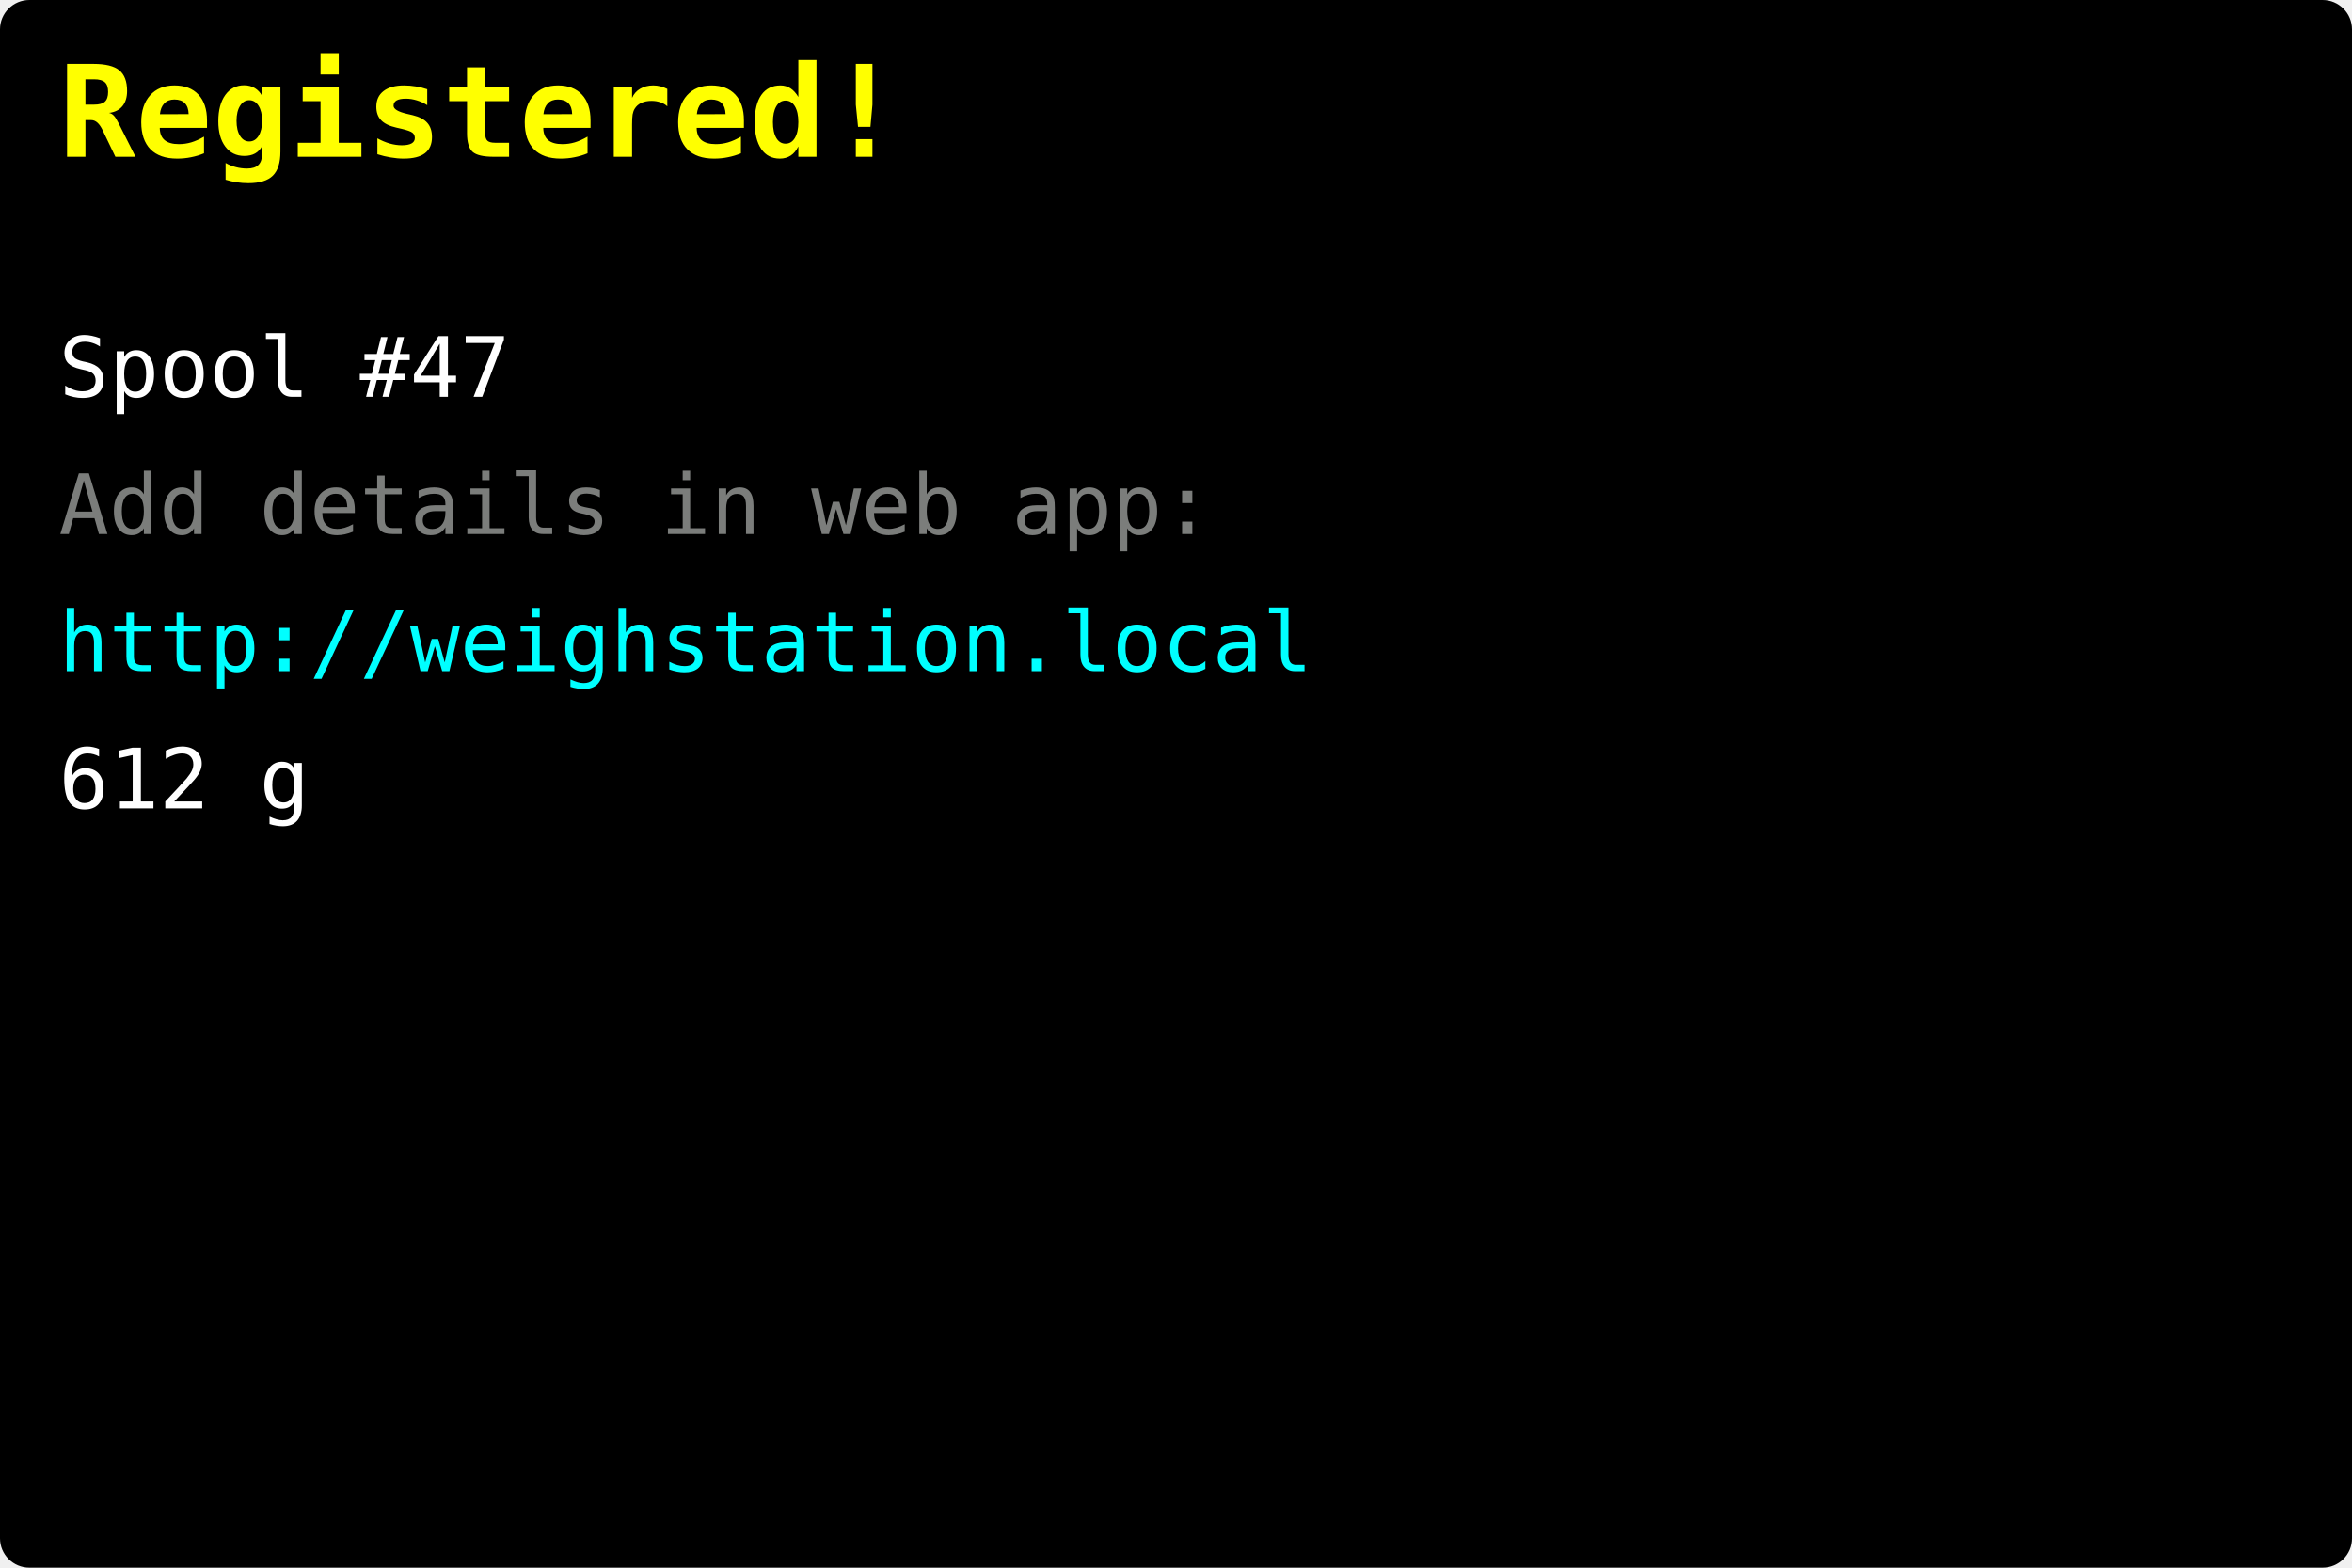
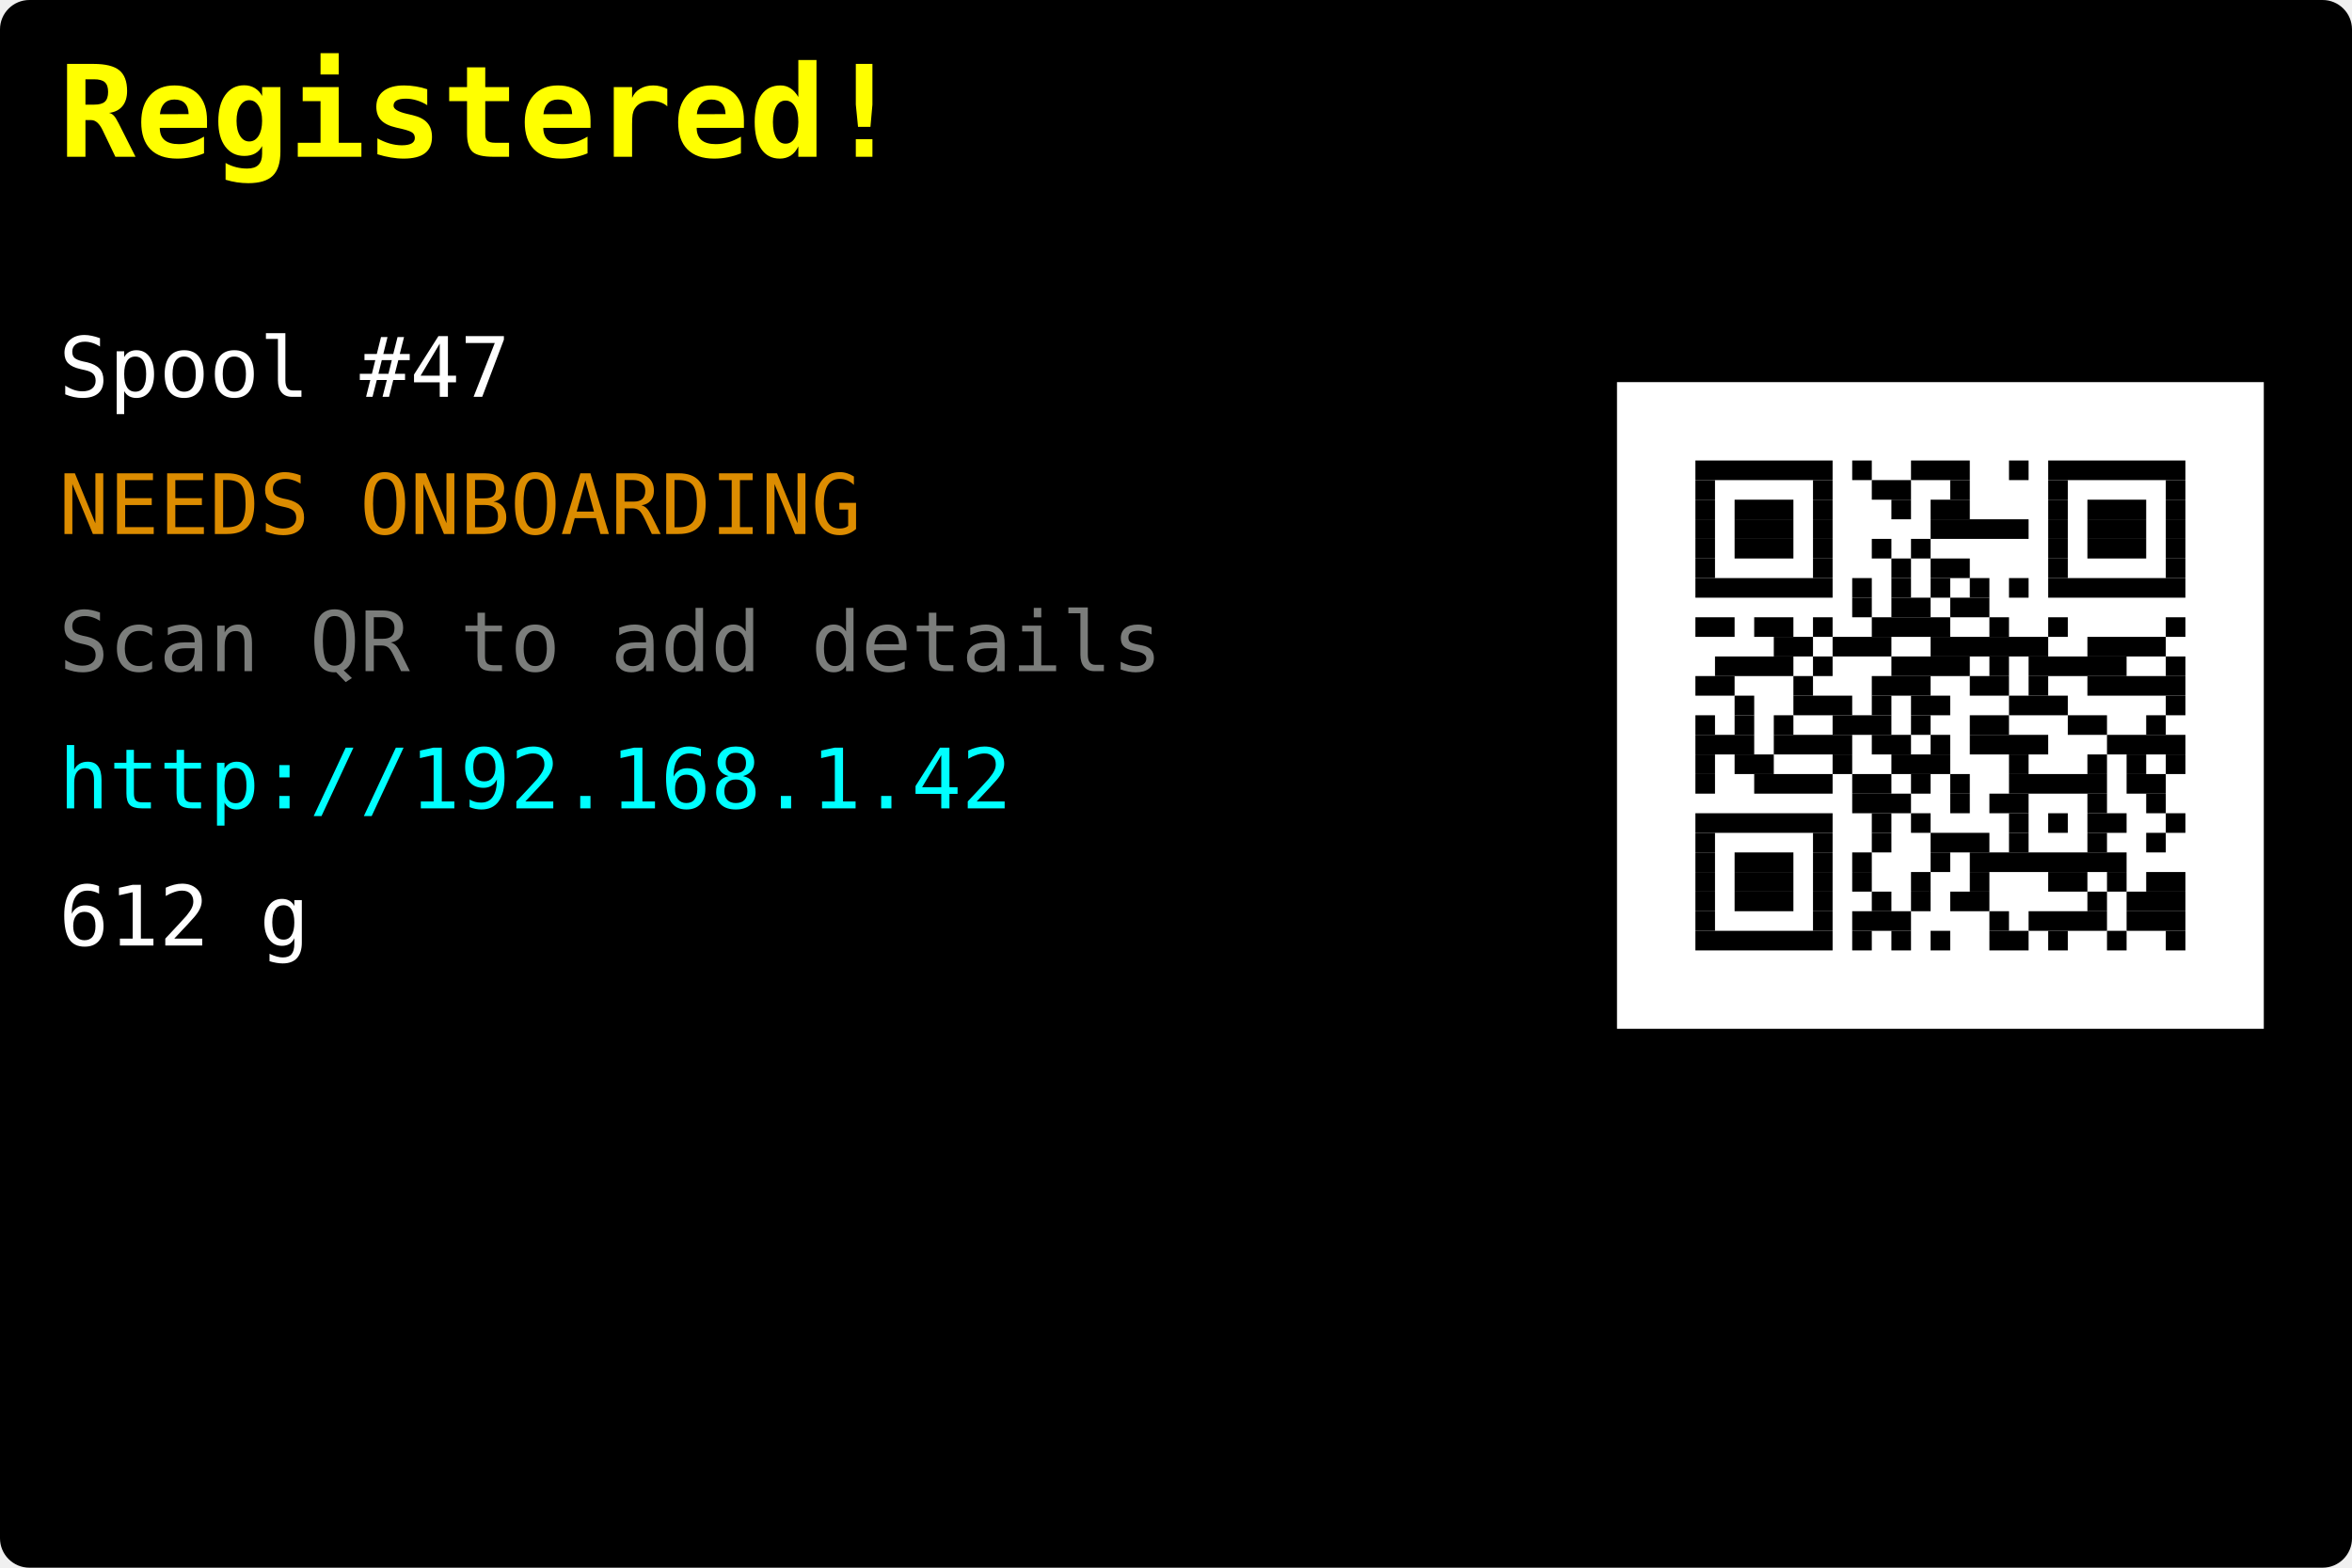
<svg xmlns="http://www.w3.org/2000/svg" viewBox="0 0 480 320" width="480" font-family="ui-monospace,Menlo,Consolas,monospace">
  <rect width="480" height="320" rx="6" fill="#000" />
  <text x="12" y="32" font-size="26" font-weight="700" fill="#ffff00">Registered!</text>
  <text x="12" y="81" font-size="17" fill="#ffffff">Spool #47</text>
-   <text x="12" y="109" font-size="17" fill="#7b7d7b">Add details in web app:</text>
-   <text x="12" y="137" font-size="17" fill="#00ffff">http://weighstation.local</text>
-   <text x="12" y="165" font-size="17" fill="#ffffff">612 g</text>
+   <text x="12" y="109" font-size="17" fill="#dc8c00">NEEDS ONBOARDING</text>
+   <text x="12" y="137" font-size="17" fill="#7b7d7b">Scan QR to add details</text>
+   <text x="12" y="165" font-size="17" fill="#00ffff">http://192.168.1.42</text>
+   <text x="12" y="193" font-size="17" fill="#ffffff">612 g</text>
+   <rect x="330" y="78" width="132" height="132" fill="#fff" />
+   <rect x="346" y="94" width="28" height="4" fill="#000" />
+   <rect x="378" y="94" width="4" height="4" fill="#000" />
+   <rect x="390" y="94" width="12" height="4" fill="#000" />
+   <rect x="410" y="94" width="4" height="4" fill="#000" />
+   <rect x="418" y="94" width="28" height="4" fill="#000" />
+   <rect x="346" y="98" width="4" height="4" fill="#000" />
+   <rect x="370" y="98" width="4" height="4" fill="#000" />
+   <rect x="382" y="98" width="8" height="4" fill="#000" />
+   <rect x="398" y="98" width="4" height="4" fill="#000" />
+   <rect x="418" y="98" width="4" height="4" fill="#000" />
+   <rect x="442" y="98" width="4" height="4" fill="#000" />
+   <rect x="346" y="102" width="4" height="4" fill="#000" />
+   <rect x="354" y="102" width="12" height="4" fill="#000" />
+   <rect x="370" y="102" width="4" height="4" fill="#000" />
+   <rect x="386" y="102" width="4" height="4" fill="#000" />
+   <rect x="394" y="102" width="8" height="4" fill="#000" />
+   <rect x="418" y="102" width="4" height="4" fill="#000" />
+   <rect x="426" y="102" width="12" height="4" fill="#000" />
+   <rect x="442" y="102" width="4" height="4" fill="#000" />
+   <rect x="346" y="106" width="4" height="4" fill="#000" />
+   <rect x="354" y="106" width="12" height="4" fill="#000" />
+   <rect x="370" y="106" width="4" height="4" fill="#000" />
+   <rect x="394" y="106" width="20" height="4" fill="#000" />
+   <rect x="418" y="106" width="4" height="4" fill="#000" />
+   <rect x="426" y="106" width="12" height="4" fill="#000" />
+   <rect x="442" y="106" width="4" height="4" fill="#000" />
+   <rect x="346" y="110" width="4" height="4" fill="#000" />
+   <rect x="354" y="110" width="12" height="4" fill="#000" />
+   <rect x="370" y="110" width="4" height="4" fill="#000" />
+   <rect x="382" y="110" width="4" height="4" fill="#000" />
+   <rect x="390" y="110" width="4" height="4" fill="#000" />
+   <rect x="418" y="110" width="4" height="4" fill="#000" />
+   <rect x="426" y="110" width="12" height="4" fill="#000" />
+   <rect x="442" y="110" width="4" height="4" fill="#000" />
+   <rect x="346" y="114" width="4" height="4" fill="#000" />
+   <rect x="370" y="114" width="4" height="4" fill="#000" />
+   <rect x="386" y="114" width="4" height="4" fill="#000" />
+   <rect x="394" y="114" width="8" height="4" fill="#000" />
+   <rect x="418" y="114" width="4" height="4" fill="#000" />
+   <rect x="442" y="114" width="4" height="4" fill="#000" />
+   <rect x="346" y="118" width="28" height="4" fill="#000" />
+   <rect x="378" y="118" width="4" height="4" fill="#000" />
+   <rect x="386" y="118" width="4" height="4" fill="#000" />
+   <rect x="394" y="118" width="4" height="4" fill="#000" />
+   <rect x="402" y="118" width="4" height="4" fill="#000" />
+   <rect x="410" y="118" width="4" height="4" fill="#000" />
+   <rect x="418" y="118" width="28" height="4" fill="#000" />
+   <rect x="378" y="122" width="4" height="4" fill="#000" />
+   <rect x="386" y="122" width="8" height="4" fill="#000" />
+   <rect x="398" y="122" width="8" height="4" fill="#000" />
+   <rect x="346" y="126" width="8" height="4" fill="#000" />
+   <rect x="358" y="126" width="8" height="4" fill="#000" />
+   <rect x="370" y="126" width="4" height="4" fill="#000" />
+   <rect x="382" y="126" width="16" height="4" fill="#000" />
+   <rect x="406" y="126" width="4" height="4" fill="#000" />
+   <rect x="418" y="126" width="4" height="4" fill="#000" />
+   <rect x="442" y="126" width="4" height="4" fill="#000" />
+   <rect x="362" y="130" width="8" height="4" fill="#000" />
+   <rect x="374" y="130" width="12" height="4" fill="#000" />
+   <rect x="394" y="130" width="24" height="4" fill="#000" />
+   <rect x="426" y="130" width="16" height="4" fill="#000" />
+   <rect x="350" y="134" width="16" height="4" fill="#000" />
+   <rect x="370" y="134" width="4" height="4" fill="#000" />
+   <rect x="386" y="134" width="16" height="4" fill="#000" />
+   <rect x="406" y="134" width="4" height="4" fill="#000" />
+   <rect x="414" y="134" width="20" height="4" fill="#000" />
+   <rect x="442" y="134" width="4" height="4" fill="#000" />
+   <rect x="346" y="138" width="8" height="4" fill="#000" />
+   <rect x="366" y="138" width="4" height="4" fill="#000" />
+   <rect x="382" y="138" width="12" height="4" fill="#000" />
+   <rect x="402" y="138" width="8" height="4" fill="#000" />
+   <rect x="414" y="138" width="4" height="4" fill="#000" />
+   <rect x="426" y="138" width="20" height="4" fill="#000" />
+   <rect x="354" y="142" width="4" height="4" fill="#000" />
+   <rect x="366" y="142" width="12" height="4" fill="#000" />
+   <rect x="382" y="142" width="4" height="4" fill="#000" />
+   <rect x="390" y="142" width="8" height="4" fill="#000" />
+   <rect x="410" y="142" width="12" height="4" fill="#000" />
+   <rect x="442" y="142" width="4" height="4" fill="#000" />
+   <rect x="346" y="146" width="4" height="4" fill="#000" />
+   <rect x="354" y="146" width="4" height="4" fill="#000" />
+   <rect x="362" y="146" width="4" height="4" fill="#000" />
+   <rect x="374" y="146" width="12" height="4" fill="#000" />
+   <rect x="390" y="146" width="4" height="4" fill="#000" />
+   <rect x="402" y="146" width="8" height="4" fill="#000" />
+   <rect x="422" y="146" width="8" height="4" fill="#000" />
+   <rect x="438" y="146" width="4" height="4" fill="#000" />
+   <rect x="346" y="150" width="12" height="4" fill="#000" />
+   <rect x="362" y="150" width="16" height="4" fill="#000" />
+   <rect x="382" y="150" width="8" height="4" fill="#000" />
+   <rect x="394" y="150" width="4" height="4" fill="#000" />
+   <rect x="402" y="150" width="16" height="4" fill="#000" />
+   <rect x="430" y="150" width="16" height="4" fill="#000" />
+   <rect x="346" y="154" width="4" height="4" fill="#000" />
+   <rect x="354" y="154" width="8" height="4" fill="#000" />
+   <rect x="374" y="154" width="4" height="4" fill="#000" />
+   <rect x="386" y="154" width="12" height="4" fill="#000" />
+   <rect x="410" y="154" width="4" height="4" fill="#000" />
+   <rect x="426" y="154" width="4" height="4" fill="#000" />
+   <rect x="434" y="154" width="4" height="4" fill="#000" />
+   <rect x="442" y="154" width="4" height="4" fill="#000" />
+   <rect x="346" y="158" width="4" height="4" fill="#000" />
+   <rect x="358" y="158" width="16" height="4" fill="#000" />
+   <rect x="378" y="158" width="8" height="4" fill="#000" />
+   <rect x="390" y="158" width="4" height="4" fill="#000" />
+   <rect x="398" y="158" width="4" height="4" fill="#000" />
+   <rect x="410" y="158" width="20" height="4" fill="#000" />
+   <rect x="434" y="158" width="8" height="4" fill="#000" />
+   <rect x="378" y="162" width="12" height="4" fill="#000" />
+   <rect x="398" y="162" width="4" height="4" fill="#000" />
+   <rect x="406" y="162" width="8" height="4" fill="#000" />
+   <rect x="426" y="162" width="4" height="4" fill="#000" />
+   <rect x="438" y="162" width="4" height="4" fill="#000" />
+   <rect x="346" y="166" width="28" height="4" fill="#000" />
+   <rect x="382" y="166" width="4" height="4" fill="#000" />
+   <rect x="390" y="166" width="4" height="4" fill="#000" />
+   <rect x="410" y="166" width="4" height="4" fill="#000" />
+   <rect x="418" y="166" width="4" height="4" fill="#000" />
+   <rect x="426" y="166" width="8" height="4" fill="#000" />
+   <rect x="442" y="166" width="4" height="4" fill="#000" />
+   <rect x="346" y="170" width="4" height="4" fill="#000" />
+   <rect x="370" y="170" width="4" height="4" fill="#000" />
+   <rect x="382" y="170" width="4" height="4" fill="#000" />
+   <rect x="394" y="170" width="12" height="4" fill="#000" />
+   <rect x="410" y="170" width="4" height="4" fill="#000" />
+   <rect x="426" y="170" width="4" height="4" fill="#000" />
+   <rect x="438" y="170" width="4" height="4" fill="#000" />
+   <rect x="346" y="174" width="4" height="4" fill="#000" />
+   <rect x="354" y="174" width="12" height="4" fill="#000" />
+   <rect x="370" y="174" width="4" height="4" fill="#000" />
+   <rect x="378" y="174" width="4" height="4" fill="#000" />
+   <rect x="394" y="174" width="4" height="4" fill="#000" />
+   <rect x="402" y="174" width="32" height="4" fill="#000" />
+   <rect x="346" y="178" width="4" height="4" fill="#000" />
+   <rect x="354" y="178" width="12" height="4" fill="#000" />
+   <rect x="370" y="178" width="4" height="4" fill="#000" />
+   <rect x="378" y="178" width="4" height="4" fill="#000" />
+   <rect x="390" y="178" width="4" height="4" fill="#000" />
+   <rect x="402" y="178" width="4" height="4" fill="#000" />
+   <rect x="418" y="178" width="8" height="4" fill="#000" />
+   <rect x="430" y="178" width="4" height="4" fill="#000" />
+   <rect x="438" y="178" width="8" height="4" fill="#000" />
+   <rect x="346" y="182" width="4" height="4" fill="#000" />
+   <rect x="354" y="182" width="12" height="4" fill="#000" />
+   <rect x="370" y="182" width="4" height="4" fill="#000" />
+   <rect x="382" y="182" width="4" height="4" fill="#000" />
+   <rect x="390" y="182" width="4" height="4" fill="#000" />
+   <rect x="398" y="182" width="8" height="4" fill="#000" />
+   <rect x="426" y="182" width="4" height="4" fill="#000" />
+   <rect x="434" y="182" width="12" height="4" fill="#000" />
+   <rect x="346" y="186" width="4" height="4" fill="#000" />
+   <rect x="370" y="186" width="4" height="4" fill="#000" />
+   <rect x="378" y="186" width="12" height="4" fill="#000" />
+   <rect x="406" y="186" width="4" height="4" fill="#000" />
+   <rect x="414" y="186" width="16" height="4" fill="#000" />
+   <rect x="434" y="186" width="12" height="4" fill="#000" />
+   <rect x="346" y="190" width="28" height="4" fill="#000" />
+   <rect x="378" y="190" width="4" height="4" fill="#000" />
+   <rect x="386" y="190" width="4" height="4" fill="#000" />
+   <rect x="394" y="190" width="4" height="4" fill="#000" />
+   <rect x="406" y="190" width="8" height="4" fill="#000" />
+   <rect x="418" y="190" width="4" height="4" fill="#000" />
+   <rect x="430" y="190" width="4" height="4" fill="#000" />
+   <rect x="442" y="190" width="4" height="4" fill="#000" />
</svg>
